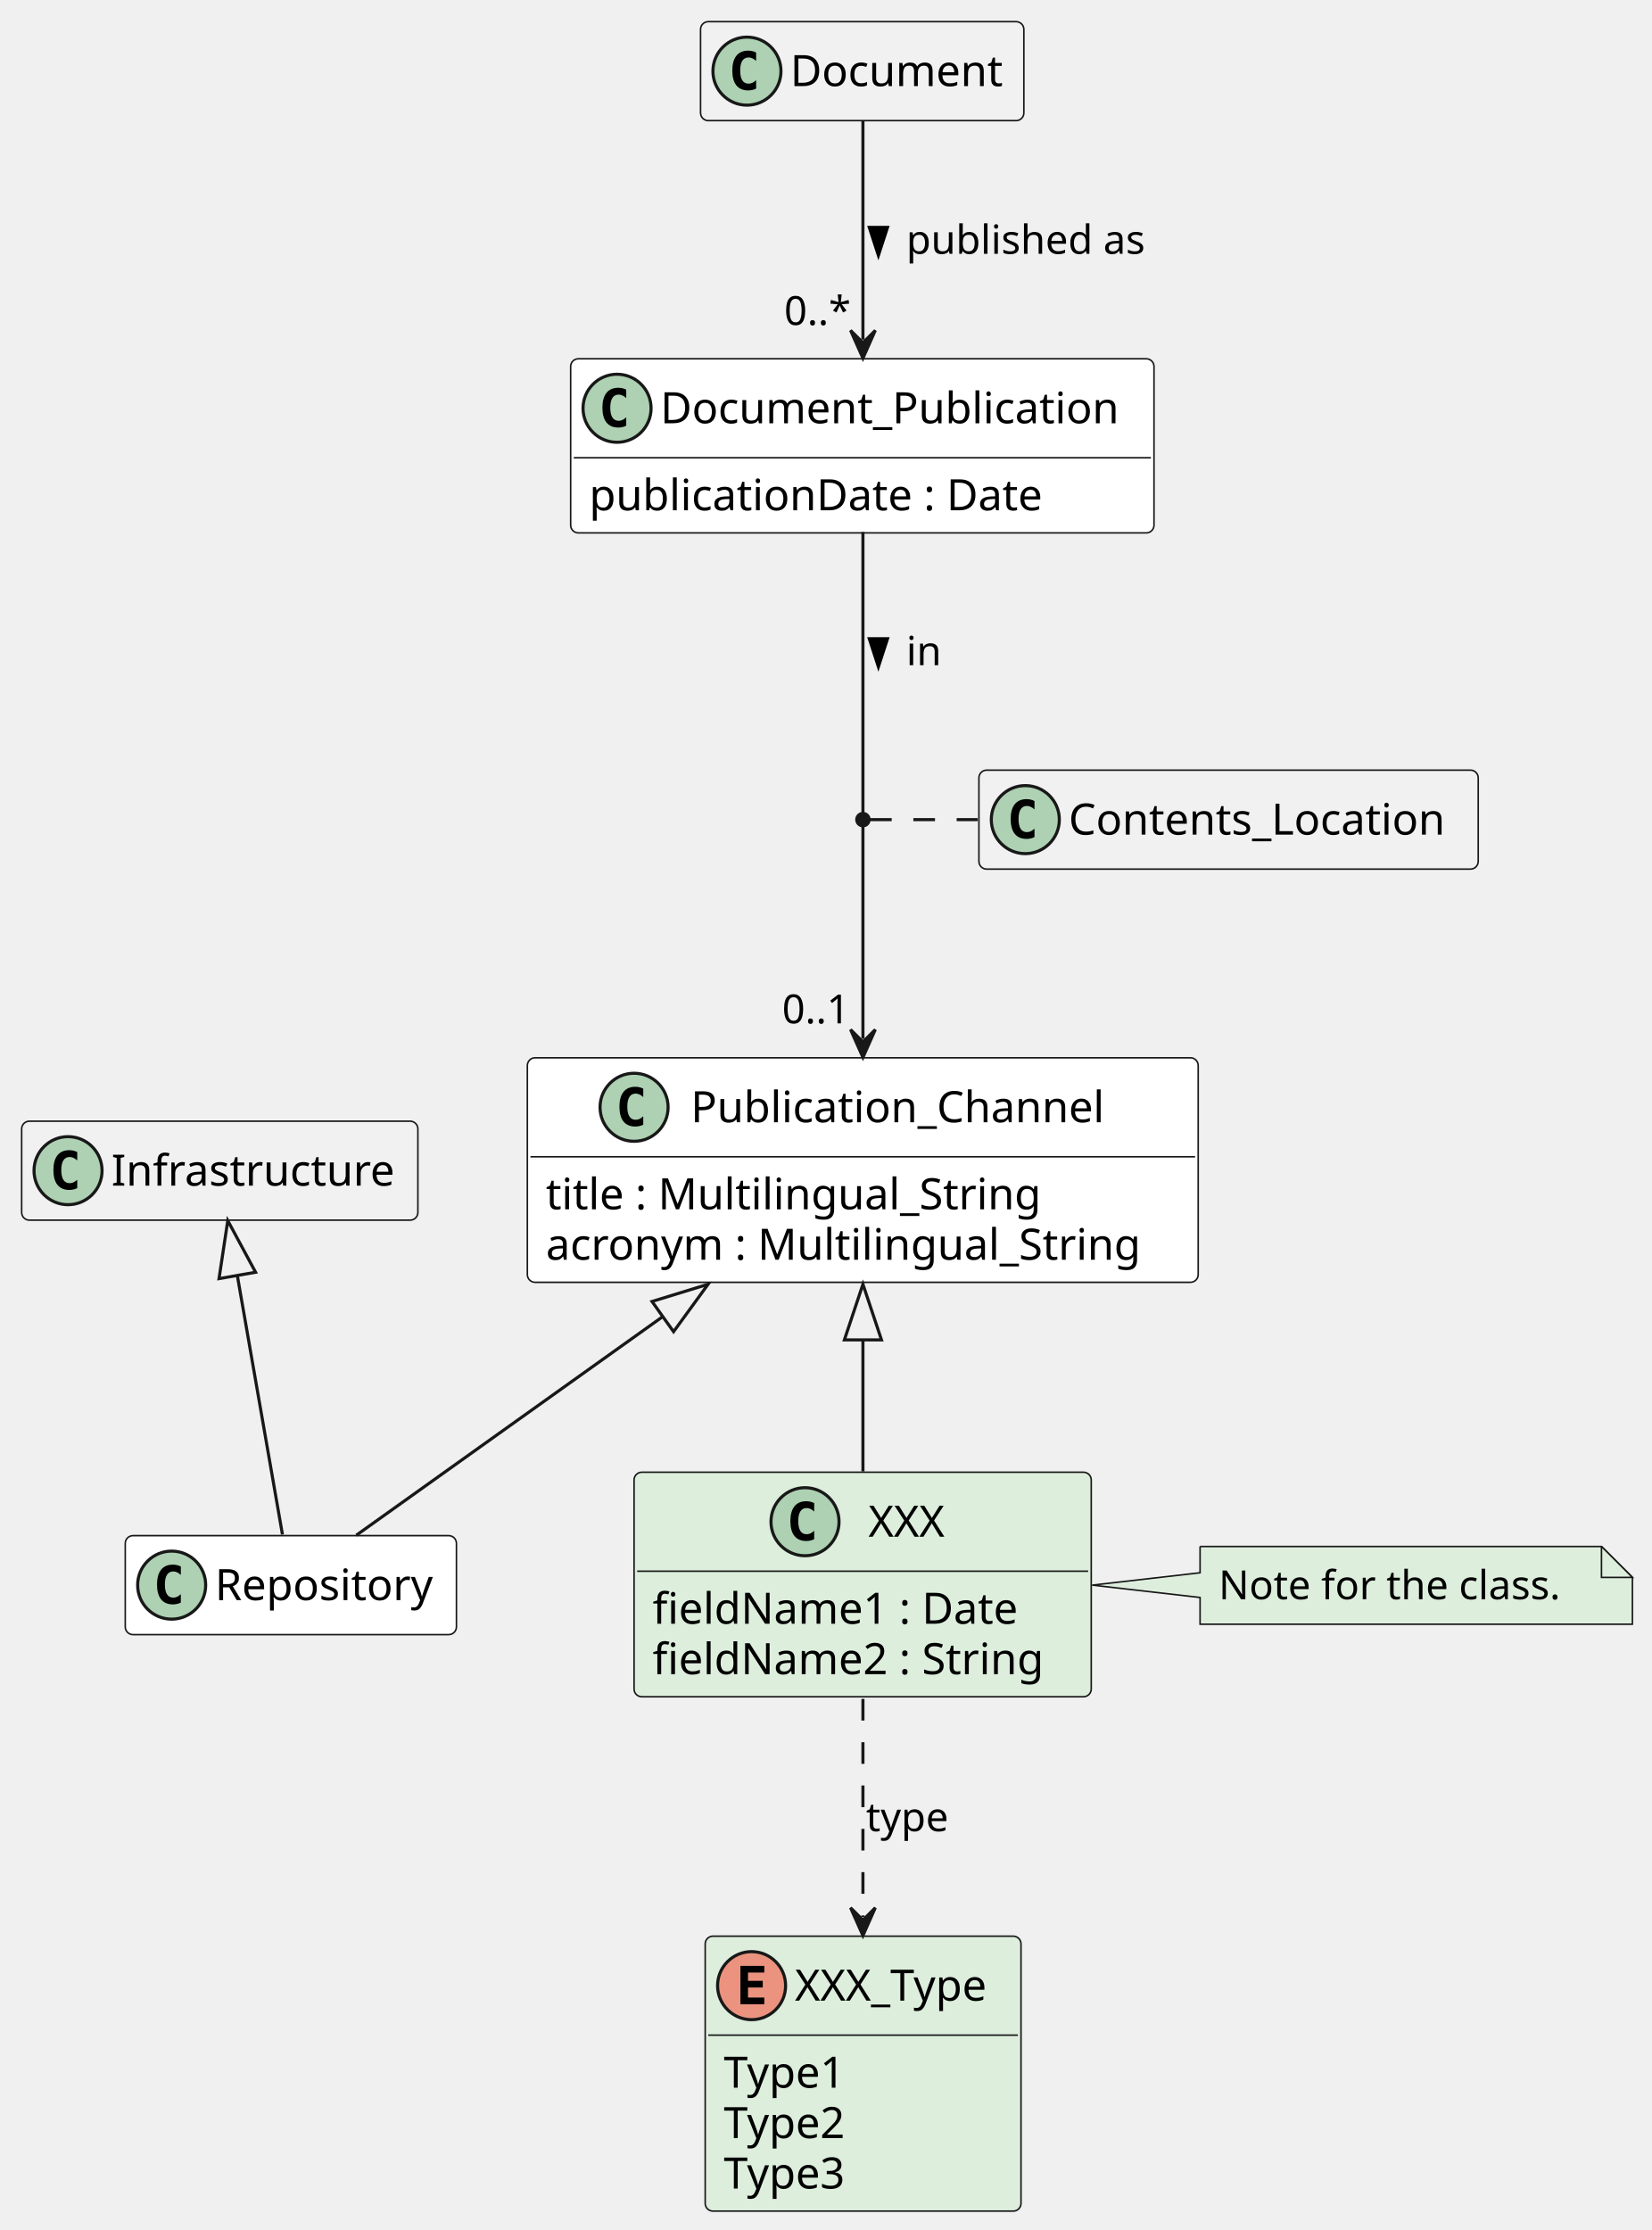
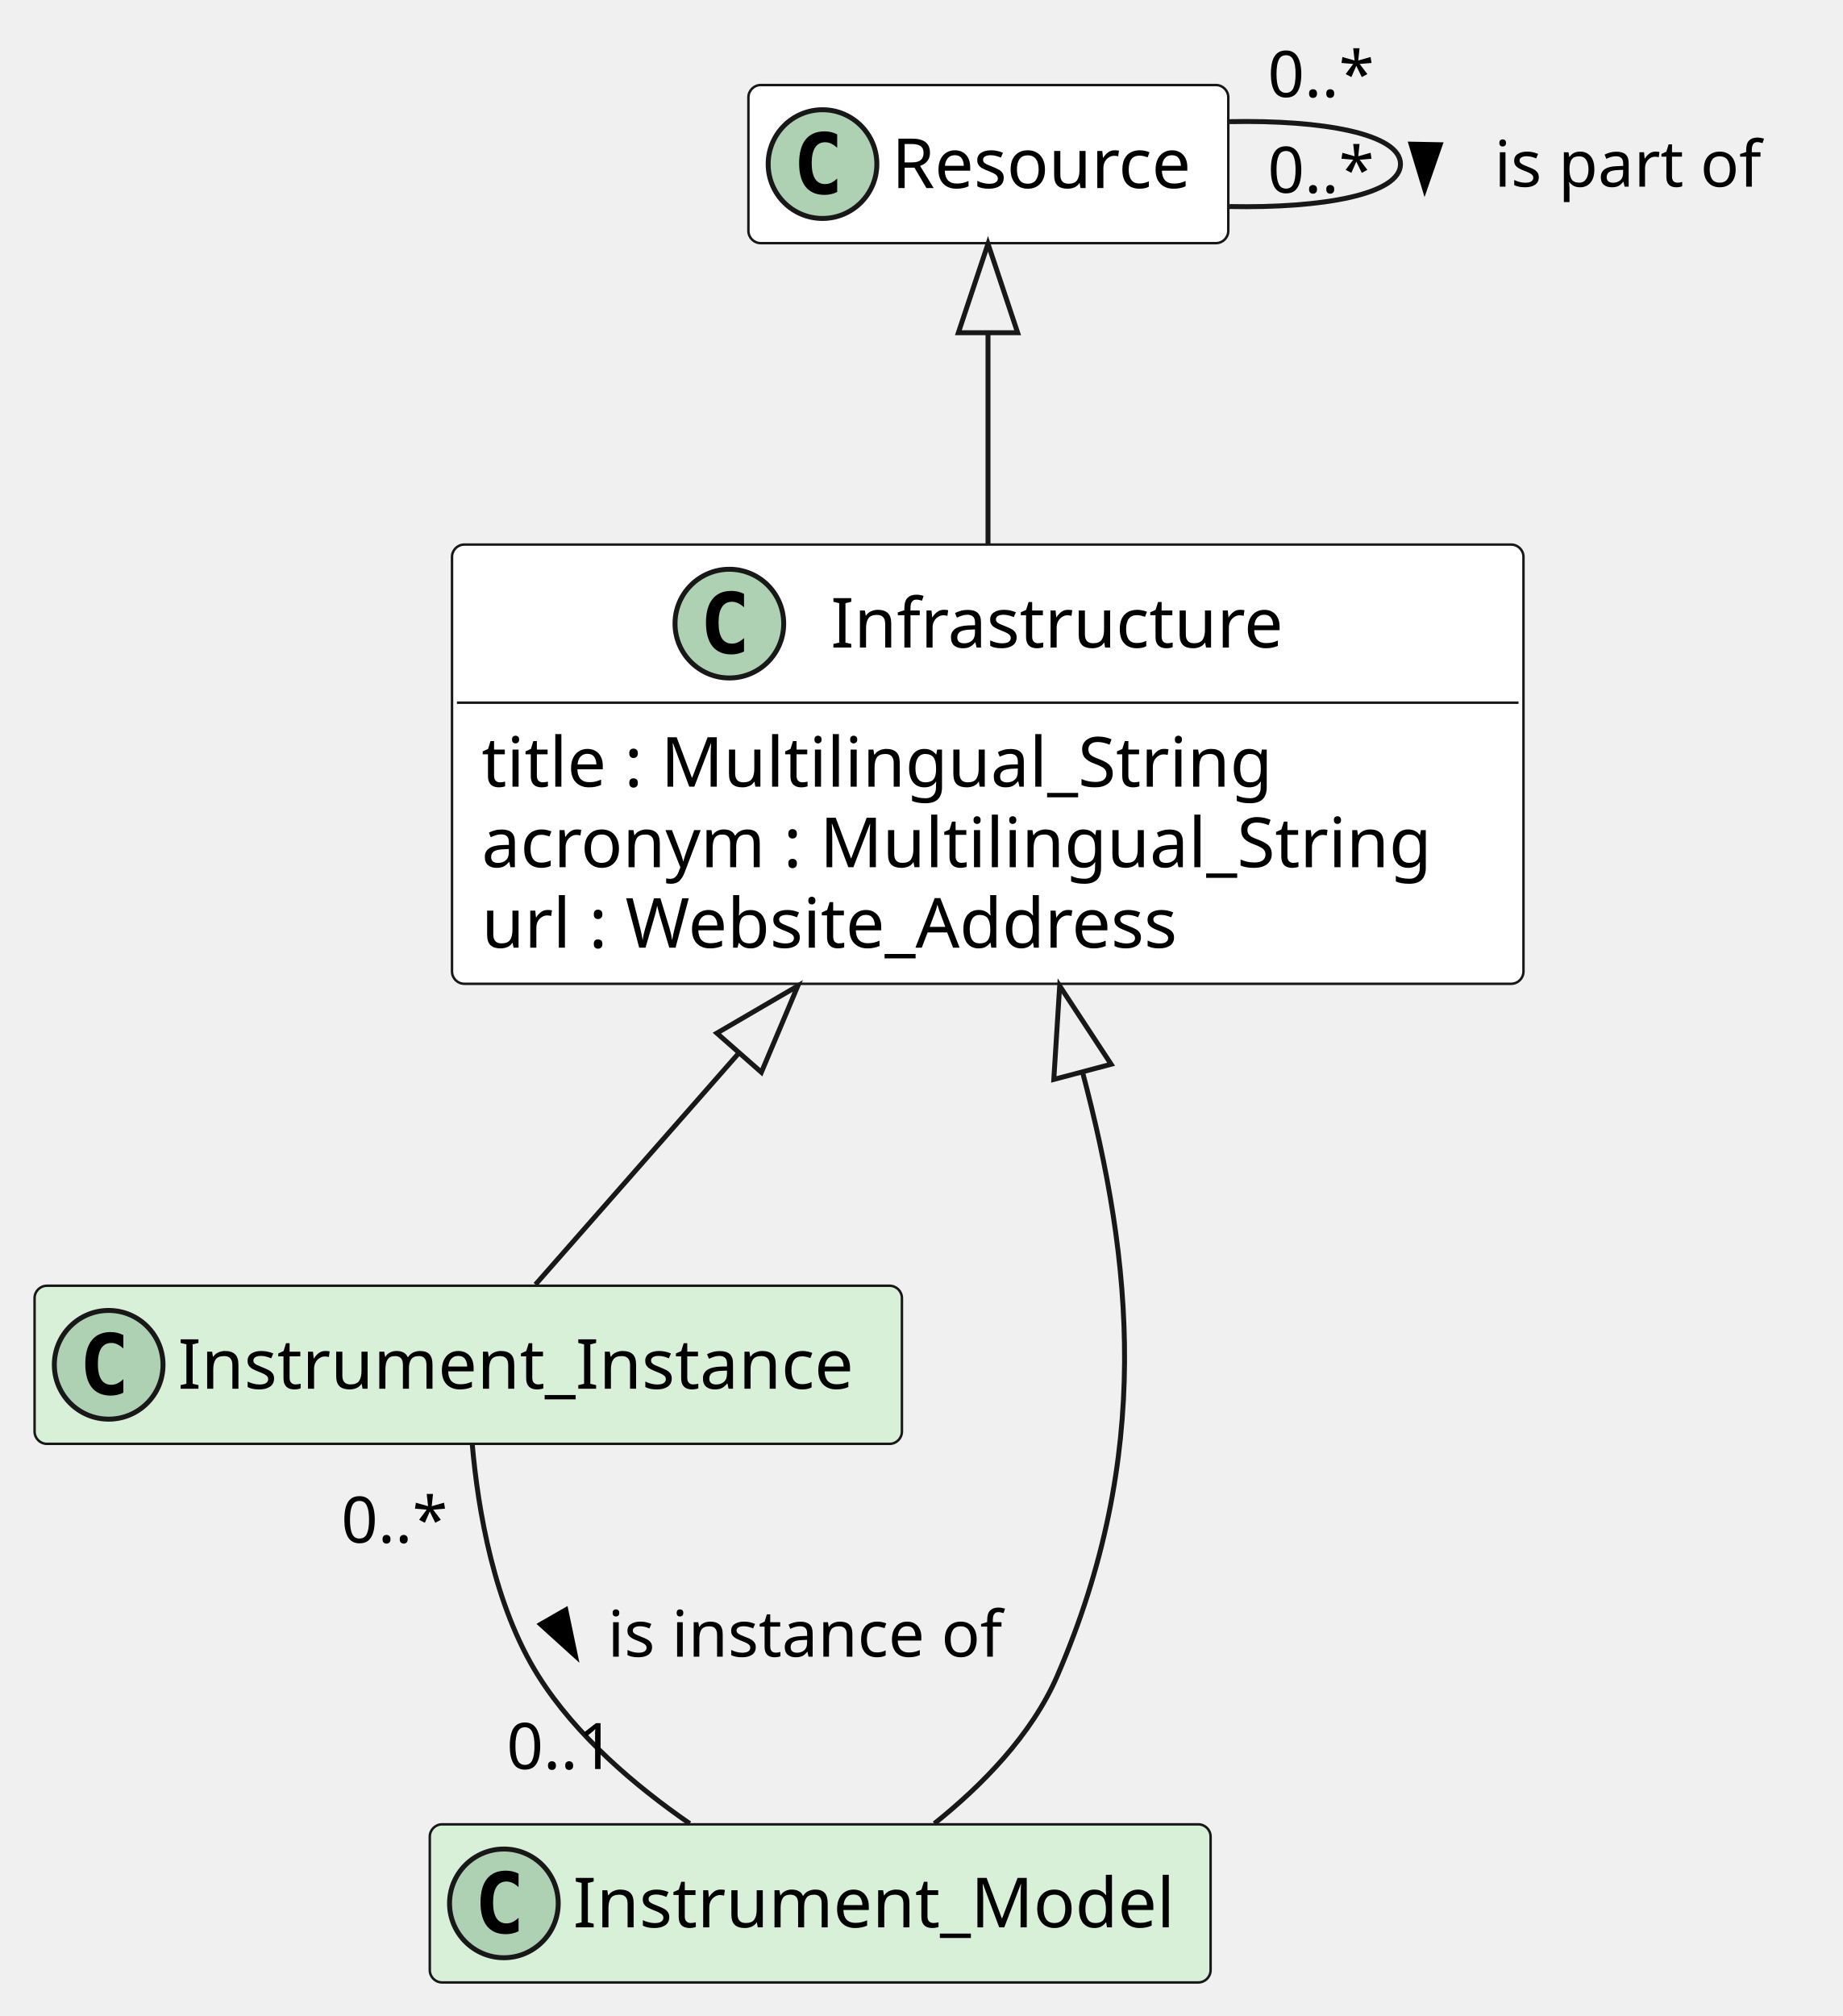
- <svg xmlns="http://www.w3.org/2000/svg" contentStyleType="text/css" data-diagram-type="CLASS" height="721px" preserveAspectRatio="none" style="width:534px;height:721px;background:#FFFFFF;" version="1.1" viewBox="0 0 534 721" width="534px" zoomAndPan="magnify">
+ <svg xmlns="http://www.w3.org/2000/svg" contentStyleType="text/css" data-diagram-type="CLASS" height="408px" preserveAspectRatio="none" style="width:373px;height:408px;background:#FFFFFF;" version="1.1" viewBox="0 0 373 408" width="373px" zoomAndPan="magnify">
  <defs />
  <g>
-     <g class="entity" data-entity="Publication_Channel" data-source-line="339" data-uid="ent0002" id="entity_Publication_Channel">
-       <rect fill="#FFFFFF" height="72.594" rx="2.5" ry="2.5" style="stroke:#181818;stroke-width:0.5;" width="216.894" x="170.5" y="342" />
-       <ellipse cx="205.004" cy="358" fill="#ADD1B2" rx="11" ry="11" style="stroke:#181818;stroke-width:1;" />
-       <path d="M207.973,363.641 Q207.394,363.938 206.754,364.078 Q206.113,364.234 205.41,364.234 Q202.91,364.234 201.582,362.594 Q200.269,360.938 200.269,357.812 Q200.269,354.688 201.582,353.031 Q202.91,351.375 205.41,351.375 Q206.113,351.375 206.754,351.531 Q207.41,351.688 207.973,351.984 L207.973,354.703 Q207.348,354.125 206.754,353.859 Q206.16,353.578 205.535,353.578 Q204.191,353.578 203.504,354.656 Q202.816,355.719 202.816,357.812 Q202.816,359.906 203.504,360.984 Q204.191,362.047 205.535,362.047 Q206.16,362.047 206.754,361.781 Q207.348,361.5 207.973,360.922 L207.973,363.641 Z " fill="#000000" />
-       <text fill="#000000" font-family="sans-serif" font-size="14" lengthAdjust="spacing" textLength="141.552" x="223.338" y="362.847">Publication_Channel</text>
-       <line style="stroke:#181818;stroke-width:0.5;" x1="171.5" x2="386.394" y1="374" y2="374" />
-       <text fill="#000000" font-family="sans-serif" font-size="14" lengthAdjust="spacing" textLength="170.871" x="176.5" y="390.995">title : Multilingual_String</text>
-       <text fill="#000000" font-family="sans-serif" font-size="14" lengthAdjust="spacing" textLength="204.894" x="176.5" y="407.292">acronym : Multilingual_String</text>
+     <g class="entity" data-entity="Resource" data-source-line="255" data-uid="ent0002" id="entity_Resource">
+       <rect fill="#FFFFFF" height="32" rx="2.5" ry="2.5" style="stroke:#181818;stroke-width:0.5;" width="97.14" x="151.5" y="17.209" />
+       <ellipse cx="166.5" cy="33.209" fill="#ADD1B2" rx="11" ry="11" style="stroke:#181818;stroke-width:1;" />
+       <path d="M169.469,38.85 Q168.891,39.146 168.25,39.287 Q167.609,39.443 166.906,39.443 Q164.406,39.443 163.078,37.803 Q161.766,36.146 161.766,33.021 Q161.766,29.896 163.078,28.24 Q164.406,26.584 166.906,26.584 Q167.609,26.584 168.25,26.74 Q168.906,26.896 169.469,27.193 L169.469,29.912 Q168.844,29.334 168.25,29.068 Q167.656,28.787 167.031,28.787 Q165.688,28.787 165,29.865 Q164.312,30.928 164.312,33.021 Q164.312,35.115 165,36.193 Q165.688,37.256 167.031,37.256 Q167.656,37.256 168.25,36.99 Q168.844,36.709 169.469,36.131 L169.469,38.85 Z " fill="#000000" />
+       <text fill="#000000" font-family="sans-serif" font-size="14" lengthAdjust="spacing" textLength="65.14" x="180.5" y="38.056">Resource</text>
    </g>
-     <g class="entity" data-entity="Document" data-source-line="344" data-uid="ent0003" id="entity_Document">
-       <rect fill="#F1F1F1" height="32" rx="2.5" ry="2.5" style="stroke:#181818;stroke-width:0.5;" width="104.529" x="226.5" y="7" />
-       <ellipse cx="241.5" cy="23" fill="#ADD1B2" rx="11" ry="11" style="stroke:#181818;stroke-width:1;" />
-       <path d="M244.469,28.641 Q243.891,28.938 243.25,29.078 Q242.609,29.234 241.906,29.234 Q239.406,29.234 238.078,27.594 Q236.766,25.938 236.766,22.812 Q236.766,19.688 238.078,18.031 Q239.406,16.375 241.906,16.375 Q242.609,16.375 243.25,16.531 Q243.906,16.688 244.469,16.984 L244.469,19.703 Q243.844,19.125 243.25,18.859 Q242.656,18.578 242.031,18.578 Q240.688,18.578 240,19.656 Q239.312,20.719 239.312,22.812 Q239.312,24.906 240,25.984 Q240.688,27.047 242.031,27.047 Q242.656,27.047 243.25,26.781 Q243.844,26.5 244.469,25.922 L244.469,28.641 Z " fill="#000000" />
-       <text fill="#000000" font-family="sans-serif" font-size="14" lengthAdjust="spacing" textLength="72.529" x="255.5" y="27.847">Document</text>
+     <g class="entity" data-entity="Infrastructure" data-source-line="283" data-uid="ent0004" id="entity_Infrastructure">
+       <rect fill="#FFFFFF" height="88.891" rx="2.5" ry="2.5" style="stroke:#181818;stroke-width:0.5;" width="216.894" x="91.5" y="110.209" />
+       <ellipse cx="147.644" cy="126.209" fill="#ADD1B2" rx="11" ry="11" style="stroke:#181818;stroke-width:1;" />
+       <path d="M150.612,131.85 Q150.034,132.146 149.394,132.287 Q148.753,132.443 148.05,132.443 Q145.55,132.443 144.222,130.803 Q142.909,129.146 142.909,126.021 Q142.909,122.896 144.222,121.24 Q145.55,119.584 148.05,119.584 Q148.753,119.584 149.394,119.74 Q150.05,119.896 150.612,120.193 L150.612,122.912 Q149.987,122.334 149.394,122.068 Q148.8,121.787 148.175,121.787 Q146.831,121.787 146.144,122.865 Q145.456,123.928 145.456,126.021 Q145.456,128.115 146.144,129.193 Q146.831,130.256 148.175,130.256 Q148.8,130.256 149.394,129.99 Q149.987,129.709 150.612,129.131 L150.612,131.85 Z " fill="#000000" />
+       <text fill="#000000" font-family="sans-serif" font-size="14" lengthAdjust="spacing" textLength="96.106" x="168.144" y="131.056">Infrastructure</text>
+       <line style="stroke:#181818;stroke-width:0.5;" x1="92.5" x2="307.394" y1="142.209" y2="142.209" />
+       <text fill="#000000" font-family="sans-serif" font-size="14" lengthAdjust="spacing" textLength="170.871" x="97.5" y="159.204">title : Multilingual_String</text>
+       <text fill="#000000" font-family="sans-serif" font-size="14" lengthAdjust="spacing" textLength="204.894" x="97.5" y="175.501">acronym : Multilingual_String</text>
+       <text fill="#000000" font-family="sans-serif" font-size="14" lengthAdjust="spacing" textLength="152.072" x="97.5" y="191.798">url : Website_Address</text>
    </g>
-     <g class="entity" data-entity="Document_Publication" data-source-line="344" data-uid="ent0004" id="entity_Document_Publication">
-       <rect fill="#FFFFFF" height="56.297" rx="2.5" ry="2.5" style="stroke:#181818;stroke-width:0.5;" width="188.605" x="184.5" y="116" />
-       <ellipse cx="199.5" cy="132" fill="#ADD1B2" rx="11" ry="11" style="stroke:#181818;stroke-width:1;" />
-       <path d="M202.469,137.641 Q201.891,137.938 201.25,138.078 Q200.609,138.234 199.906,138.234 Q197.406,138.234 196.078,136.594 Q194.766,134.938 194.766,131.812 Q194.766,128.688 196.078,127.031 Q197.406,125.375 199.906,125.375 Q200.609,125.375 201.25,125.531 Q201.906,125.688 202.469,125.984 L202.469,128.703 Q201.844,128.125 201.25,127.859 Q200.656,127.578 200.031,127.578 Q198.688,127.578 198,128.656 Q197.312,129.719 197.312,131.812 Q197.312,133.906 198,134.984 Q198.688,136.047 200.031,136.047 Q200.656,136.047 201.25,135.781 Q201.844,135.5 202.469,134.922 L202.469,137.641 Z " fill="#000000" />
-       <text fill="#000000" font-family="sans-serif" font-size="14" lengthAdjust="spacing" textLength="156.605" x="213.5" y="136.847">Document_Publication</text>
-       <line style="stroke:#181818;stroke-width:0.5;" x1="185.5" x2="372.104" y1="148" y2="148" />
-       <text fill="#000000" font-family="sans-serif" font-size="14" lengthAdjust="spacing" textLength="158.06" x="190.5" y="164.995">publicationDate : Date</text>
+     <g class="entity" data-entity="Instrument_Instance" data-source-line="7" data-uid="ent0006" id="entity_Instrument_Instance">
+       <rect fill="#D8F0D8" height="32" rx="2.5" ry="2.5" style="stroke:#181818;stroke-width:0.5;" width="175.575" x="7" y="260.209" />
+       <ellipse cx="22" cy="276.209" fill="#ADD1B2" rx="11" ry="11" style="stroke:#181818;stroke-width:1;" />
+       <path d="M24.969,281.85 Q24.391,282.146 23.75,282.287 Q23.109,282.443 22.406,282.443 Q19.906,282.443 18.578,280.803 Q17.266,279.146 17.266,276.021 Q17.266,272.896 18.578,271.24 Q19.906,269.584 22.406,269.584 Q23.109,269.584 23.75,269.74 Q24.406,269.896 24.969,270.193 L24.969,272.912 Q24.344,272.334 23.75,272.068 Q23.156,271.787 22.531,271.787 Q21.188,271.787 20.5,272.865 Q19.812,273.928 19.812,276.021 Q19.812,278.115 20.5,279.193 Q21.188,280.256 22.531,280.256 Q23.156,280.256 23.75,279.99 Q24.344,279.709 24.969,279.131 L24.969,281.85 Z " fill="#000000" />
+       <text fill="#000000" font-family="sans-serif" font-size="14" lengthAdjust="spacing" textLength="143.575" x="36" y="281.056">Instrument_Instance</text>
    </g>
-     <g class="entity" data-entity="Contents_Location" data-source-line="351" data-uid="ent0007" id="entity_Contents_Location">
-       <rect fill="#F1F1F1" height="32" rx="2.5" ry="2.5" style="stroke:#181818;stroke-width:0.5;" width="161.432" x="316.5" y="249" />
-       <ellipse cx="331.5" cy="265" fill="#ADD1B2" rx="11" ry="11" style="stroke:#181818;stroke-width:1;" />
-       <path d="M334.469,270.641 Q333.891,270.938 333.25,271.078 Q332.609,271.234 331.906,271.234 Q329.406,271.234 328.078,269.594 Q326.766,267.938 326.766,264.812 Q326.766,261.688 328.078,260.031 Q329.406,258.375 331.906,258.375 Q332.609,258.375 333.25,258.531 Q333.906,258.688 334.469,258.984 L334.469,261.703 Q333.844,261.125 333.25,260.859 Q332.656,260.578 332.031,260.578 Q330.688,260.578 330,261.656 Q329.312,262.719 329.312,264.812 Q329.312,266.906 330,267.984 Q330.688,269.047 332.031,269.047 Q332.656,269.047 333.25,268.781 Q333.844,268.5 334.469,267.922 L334.469,270.641 Z " fill="#000000" />
-       <text fill="#000000" font-family="sans-serif" font-size="14" lengthAdjust="spacing" textLength="129.432" x="345.5" y="269.847">Contents_Location</text>
+     <g class="entity" data-entity="Instrument_Model" data-source-line="14" data-uid="ent0008" id="entity_Instrument_Model">
+       <rect fill="#D8F0D8" height="32" rx="2.5" ry="2.5" style="stroke:#181818;stroke-width:0.5;" width="158.061" x="87" y="369.209" />
+       <ellipse cx="102" cy="385.209" fill="#ADD1B2" rx="11" ry="11" style="stroke:#181818;stroke-width:1;" />
+       <path d="M104.969,390.85 Q104.391,391.146 103.75,391.287 Q103.109,391.443 102.406,391.443 Q99.906,391.443 98.578,389.803 Q97.266,388.146 97.266,385.021 Q97.266,381.896 98.578,380.24 Q99.906,378.584 102.406,378.584 Q103.109,378.584 103.75,378.74 Q104.406,378.896 104.969,379.193 L104.969,381.912 Q104.344,381.334 103.75,381.068 Q103.156,380.787 102.531,380.787 Q101.188,380.787 100.5,381.865 Q99.812,382.928 99.812,385.021 Q99.812,387.115 100.5,388.193 Q101.188,389.256 102.531,389.256 Q103.156,389.256 103.75,388.99 Q104.344,388.709 104.969,388.131 L104.969,390.85 Z " fill="#000000" />
+       <text fill="#000000" font-family="sans-serif" font-size="14" lengthAdjust="spacing" textLength="126.061" x="116" y="390.056">Instrument_Model</text>
    </g>
-     <ellipse cx="279" cy="265" fill="#181818" rx="2" ry="2" style="stroke:#181818;stroke-width:1;" />
-     <g class="entity" data-entity="Repository" data-source-line="353" data-uid="ent0013" id="entity_Repository">
-       <rect fill="#FFFFFF" height="32" rx="2.5" ry="2.5" style="stroke:#181818;stroke-width:0.5;" width="107.072" x="40.5" y="496.5" />
-       <ellipse cx="55.5" cy="512.5" fill="#ADD1B2" rx="11" ry="11" style="stroke:#181818;stroke-width:1;" />
-       <path d="M58.469,518.141 Q57.891,518.438 57.25,518.578 Q56.609,518.734 55.906,518.734 Q53.406,518.734 52.078,517.094 Q50.766,515.438 50.766,512.312 Q50.766,509.188 52.078,507.531 Q53.406,505.875 55.906,505.875 Q56.609,505.875 57.25,506.031 Q57.906,506.188 58.469,506.484 L58.469,509.203 Q57.844,508.625 57.25,508.359 Q56.656,508.078 56.031,508.078 Q54.688,508.078 54,509.156 Q53.312,510.219 53.312,512.312 Q53.312,514.406 54,515.484 Q54.688,516.547 56.031,516.547 Q56.656,516.547 57.25,516.281 Q57.844,516 58.469,515.422 L58.469,518.141 Z " fill="#000000" />
-       <text fill="#000000" font-family="sans-serif" font-size="14" lengthAdjust="spacing" textLength="75.072" x="69.5" y="517.347">Repository</text>
+     <g class="link" data-entity-1="Resource" data-entity-2="Resource" data-source-line="258" data-uid="lnk3" id="link_Resource_Resource">
+       <path codeLine="258" d="M248.89,24.619 C267.79,24.239 283.5,27.099 283.5,33.209 C283.5,39.319 267.79,42.179 248.89,41.799" fill="none" id="Resource-Resource" style="stroke:#181818;stroke-width:1;" />
+       <polygon fill="#000000" points="288.399,38.274,291.52,29.29,285.643,29.172,288.399,38.274" style="stroke:#000000;stroke-width:1;" />
+       <text fill="#000000" font-family="sans-serif" font-size="13" lengthAdjust="spacing" textLength="57.84" x="302.5" y="37.776">is part of</text>
+       <text fill="#000000" font-family="sans-serif" font-size="13" lengthAdjust="spacing" textLength="23.036" x="256.621" y="19.633">0..*</text>
+       <text fill="#000000" font-family="sans-serif" font-size="13" lengthAdjust="spacing" textLength="23.036" x="256.621" y="39.014">0..*</text>
    </g>
-     <g class="entity" data-entity="Infrastructure" data-source-line="358" data-uid="ent0015" id="entity_Infrastructure">
-       <rect fill="#F1F1F1" height="32" rx="2.5" ry="2.5" style="stroke:#181818;stroke-width:0.5;" width="128.106" x="7" y="362.5" />
-       <ellipse cx="22" cy="378.5" fill="#ADD1B2" rx="11" ry="11" style="stroke:#181818;stroke-width:1;" />
-       <path d="M24.969,384.141 Q24.391,384.438 23.75,384.578 Q23.109,384.734 22.406,384.734 Q19.906,384.734 18.578,383.094 Q17.266,381.438 17.266,378.312 Q17.266,375.188 18.578,373.531 Q19.906,371.875 22.406,371.875 Q23.109,371.875 23.75,372.031 Q24.406,372.188 24.969,372.484 L24.969,375.203 Q24.344,374.625 23.75,374.359 Q23.156,374.078 22.531,374.078 Q21.188,374.078 20.5,375.156 Q19.812,376.219 19.812,378.312 Q19.812,380.406 20.5,381.484 Q21.188,382.547 22.531,382.547 Q23.156,382.547 23.75,382.281 Q24.344,382 24.969,381.422 L24.969,384.141 Z " fill="#000000" />
-       <text fill="#000000" font-family="sans-serif" font-size="14" lengthAdjust="spacing" textLength="96.106" x="36" y="383.347">Infrastructure</text>
+     <g class="link" data-entity-1="Resource" data-entity-2="Infrastructure" data-source-line="289" data-uid="lnk5" id="link_Resource_Infrastructure">
+       <path codeLine="289" d="M200,67.339 C200,82.609 200,88.889 200,110.189" fill="none" id="Resource-backto-Infrastructure" style="stroke:#181818;stroke-width:1;" />
+       <polygon fill="none" points="200,49.339,194,67.339,206,67.339,200,49.339" style="stroke:#181818;stroke-width:1;" />
    </g>
-     <g class="entity" data-entity="XXX" data-source-line="10" data-uid="ent0017" id="entity_XXX">
-       <rect fill="#DDEEDD" height="72.594" rx="2.5" ry="2.5" style="stroke:#181818;stroke-width:0.5;" width="147.816" x="205" y="476" />
-       <ellipse cx="260.272" cy="492" fill="#ADD1B2" rx="11" ry="11" style="stroke:#181818;stroke-width:1;" />
-       <path d="M263.241,497.641 Q262.663,497.938 262.022,498.078 Q261.381,498.234 260.678,498.234 Q258.178,498.234 256.85,496.594 Q255.538,494.938 255.538,491.812 Q255.538,488.688 256.85,487.031 Q258.178,485.375 260.678,485.375 Q261.381,485.375 262.022,485.531 Q262.678,485.688 263.241,485.984 L263.241,488.703 Q262.616,488.125 262.022,487.859 Q261.428,487.578 260.803,487.578 Q259.459,487.578 258.772,488.656 Q258.084,489.719 258.084,491.812 Q258.084,493.906 258.772,494.984 Q259.459,496.047 260.803,496.047 Q261.428,496.047 262.022,495.781 Q262.616,495.5 263.241,494.922 L263.241,497.641 Z " fill="#000000" />
-       <text fill="#000000" font-family="sans-serif" font-size="14" lengthAdjust="spacing" textLength="28.773" x="280.772" y="496.847">XXX</text>
-       <line style="stroke:#181818;stroke-width:0.5;" x1="206" x2="351.816" y1="508" y2="508" />
-       <text fill="#000000" font-family="sans-serif" font-size="14" lengthAdjust="spacing" textLength="127.497" x="211" y="524.995">fieldName1 : Date</text>
-       <text fill="#000000" font-family="sans-serif" font-size="14" lengthAdjust="spacing" textLength="135.816" x="211" y="541.292">fieldName2 : String</text>
+     <g class="link" data-entity-1="Infrastructure" data-entity-2="Instrument_Instance" data-source-line="10" data-uid="lnk7" id="link_Infrastructure_Instrument_Instance">
+       <path codeLine="10" d="M149.619,213.051 C131.009,234.231 121.74,244.779 108.39,259.969" fill="none" id="Infrastructure-backto-Instrument_Instance" style="stroke:#181818;stroke-width:1;" />
+       <polygon fill="none" points="161.5,199.529,145.112,209.09,154.126,217.011,161.5,199.529" style="stroke:#181818;stroke-width:1;" />
    </g>
-     <g class="entity" data-entity="XXX_Type" data-source-line="15" data-uid="ent0018" id="entity_XXX_Type">
-       <rect fill="#DDEEDD" height="88.891" rx="2.5" ry="2.5" style="stroke:#181818;stroke-width:0.5;" width="102.109" x="228" y="626" />
-       <ellipse cx="243" cy="642" fill="#EB937F" rx="11" ry="11" style="stroke:#181818;stroke-width:1;" />
-       <path d="M247.109,648 L239.391,648 L239.391,635.609 L247.109,635.609 L247.109,637.766 L241.844,637.766 L241.844,640.438 L246.609,640.438 L246.609,642.594 L241.844,642.594 L241.844,645.844 L247.109,645.844 L247.109,648 Z " fill="#000000" />
-       <text fill="#000000" font-family="sans-serif" font-size="14" lengthAdjust="spacing" textLength="70.109" x="257" y="646.847">XXX_Type</text>
-       <line style="stroke:#181818;stroke-width:0.5;" x1="229" x2="329.109" y1="658" y2="658" />
-       <text fill="#000000" font-family="sans-serif" font-size="14" lengthAdjust="spacing" textLength="43.244" x="234" y="674.995">Type1</text>
-       <text fill="#000000" font-family="sans-serif" font-size="14" lengthAdjust="spacing" textLength="43.244" x="234" y="691.292">Type2</text>
-       <text fill="#000000" font-family="sans-serif" font-size="14" lengthAdjust="spacing" textLength="43.244" x="234" y="707.589">Type3</text>
+     <g class="link" data-entity-1="Infrastructure" data-entity-2="Instrument_Model" data-source-line="17" data-uid="lnk9" id="link_Infrastructure_Instrument_Model">
+       <path codeLine="17" d="M219.12,216.918 C229.3,255.339 233.37,294.499 214,339.209 C208.82,351.159 198.74,361.389 189.14,369.059" fill="none" id="Infrastructure-backto-Instrument_Model" style="stroke:#181818;stroke-width:1;" />
+       <polygon fill="none" points="214.51,199.519,213.32,218.455,224.92,215.382,214.51,199.519" style="stroke:#181818;stroke-width:1;" />
    </g>
-     <g class="entity" data-entity="GMN21" data-source-line="29" data-uid="ent0022" id="entity_GMN21">
-       <path d="M388,500 L388,508.5 L353.12,512.5 L388,516.5 L388,525.133 A0,0 0 0 0 388,525.133 L527.784,525.133 A0,0 0 0 0 527.784,525.133 L527.784,510 L517.784,500 L388,500 A0,0 0 0 0 388,500" fill="#DDEEDD" style="stroke:#181818;stroke-width:0.5;" />
-       <path d="M517.784,500 L517.784,510 L527.784,510 L517.784,500" fill="#DDEEDD" style="stroke:#181818;stroke-width:0.5;" />
-       <text fill="#000000" font-family="sans-serif" font-size="13" lengthAdjust="spacing" textLength="118.784" x="394" y="517.067">Note for the class.</text>
-     </g>
-     <g class="link" data-entity-1="Document" data-entity-2="Document_Publication" data-source-line="344" data-uid="lnk5" id="link_Document_Document_Publication">
-       <path codeLine="344" d="M279,39.07 C279,58.33 279,86.03 279,109.82" fill="none" id="Document-to-Document_Publication" style="stroke:#181818;stroke-width:1;" />
-       <polygon fill="#181818" points="279,115.82,283,106.82,279,110.82,275,106.82,279,115.82" style="stroke:#181818;stroke-width:1;" />
-       <polygon fill="#000000" points="284,82.566,286.939,73.521,281.061,73.521,284,82.566" style="stroke:#000000;stroke-width:1;" />
-       <text fill="#000000" font-family="sans-serif" font-size="13" lengthAdjust="spacing" textLength="82.101" x="293" y="82.067">published as</text>
-       <text fill="#000000" font-family="sans-serif" font-size="13" lengthAdjust="spacing" textLength="23.036" x="253.531" y="105.064">0..*</text>
-     </g>
-     <g class="link" data-entity-1="Document_Publication" data-entity-2="apoint8" data-source-line="351" data-uid="lnk10" id="link_Document_Publication_apoint8">
-       <path d="M279,172 C279,204.37 279,255.24 279,263" fill="none" id="Document_Publication-apoint8" style="stroke:#181818;stroke-width:1;" />
-       <polygon fill="#000000" points="284,215.566,286.939,206.521,281.061,206.521,284,215.566" style="stroke:#000000;stroke-width:1;" />
-       <text fill="#000000" font-family="sans-serif" font-size="13" lengthAdjust="spacing" textLength="11.851" x="293" y="215.067">in</text>
-     </g>
-     <g class="link" data-entity-1="apoint8" data-entity-2="Publication_Channel" data-source-line="351" data-uid="lnk11" id="link_apoint8_Publication_Channel">
-       <path d="M279,267.25 C279,274.57 279,306.52 279,335.88" fill="none" id="apoint8-to-Publication_Channel" style="stroke:#181818;stroke-width:1;" />
-       <polygon fill="#181818" points="279,341.88,283,332.88,279,336.88,275,332.88,279,341.88" style="stroke:#181818;stroke-width:1;" />
-       <text fill="#000000" font-family="sans-serif" font-size="13" lengthAdjust="spacing" textLength="24.807" x="252.872" y="330.862">0..1</text>
-     </g>
-     <g class="link" data-entity-1="apoint8" data-entity-2="Contents_Location" data-source-line="351" data-uid="lnk12" id="link_apoint8_Contents_Location">
-       <path d="M281.3,265 C292.9,265 304.5,265 316.1,265" fill="none" id="apoint8-Contents_Location" style="stroke:#181818;stroke-width:1;stroke-dasharray:7,7;" />
-     </g>
-     <g class="link" data-entity-1="Publication_Channel" data-entity-2="Repository" data-source-line="356" data-uid="lnk14" id="link_Publication_Channel_Repository">
-       <path codeLine="356" d="M214.287,425.675 C177.047,452.245 142.74,476.72 115.2,496.37" fill="none" id="Publication_Channel-backto-Repository" style="stroke:#181818;stroke-width:1;" />
-       <polygon fill="none" points="228.94,415.22,210.802,420.79,217.772,430.559,228.94,415.22" style="stroke:#181818;stroke-width:1;" />
-     </g>
-     <g class="link" data-entity-1="Infrastructure" data-entity-2="Repository" data-source-line="358" data-uid="lnk16" id="link_Infrastructure_Repository">
-       <path codeLine="358" d="M76.727,412.373 C81.137,437.703 86.88,470.65 91.32,496.13" fill="none" id="Infrastructure-backto-Repository" style="stroke:#181818;stroke-width:1;" />
-       <polygon fill="none" points="73.64,394.64,70.816,413.402,82.638,411.344,73.64,394.64" style="stroke:#181818;stroke-width:1;" />
-     </g>
-     <g class="link" data-entity-1="Publication_Channel" data-entity-2="XXX" data-source-line="22" data-uid="lnk19" id="link_Publication_Channel_XXX">
-       <path codeLine="22" d="M279,433.22 C279,452 279,456.96 279,475.75" fill="none" id="Publication_Channel-backto-XXX" style="stroke:#181818;stroke-width:1;" />
-       <polygon fill="none" points="279,415.22,273,433.22,285,433.22,279,415.22" style="stroke:#181818;stroke-width:1;" />
-     </g>
-     <g class="link" data-entity-1="XXX" data-entity-2="XXX_Type" data-source-line="24" data-uid="lnk20" id="link_XXX_XXX_Type">
-       <path codeLine="24" d="M279,549.29 C279,572.05 279,595.67 279,619.81" fill="none" id="XXX-to-XXX_Type" style="stroke:#181818;stroke-width:1;stroke-dasharray:7,7;" />
-       <polygon fill="#181818" points="279,625.81,283,616.81,279,620.81,275,616.81,279,625.81" style="stroke:#181818;stroke-width:1;" />
-       <text fill="#000000" font-family="sans-serif" font-size="13" lengthAdjust="spacing" textLength="29.041" x="280" y="592.067">type</text>
+     <g class="link" data-entity-1="Instrument_Instance" data-entity-2="Instrument_Model" data-source-line="21" data-uid="lnk10" id="link_Instrument_Instance_Instrument_Model">
+       <path codeLine="21" d="M95.6,292.309 C96.76,305.569 100,324.929 109,339.209 C116.6,351.259 128.59,361.439 139.62,369.059" fill="none" id="Instrument_Instance-Instrument_Model" style="stroke:#181818;stroke-width:1;" />
+       <polygon fill="#000000" points="116.488,335.113,114.537,325.804,109.438,328.729,116.488,335.113" style="stroke:#000000;stroke-width:1;" />
+       <text fill="#000000" font-family="sans-serif" font-size="13" lengthAdjust="spacing" textLength="86.252" x="123" y="335.276">is instance of</text>
+       <text fill="#000000" font-family="sans-serif" font-size="13" lengthAdjust="spacing" textLength="23.036" x="69.066" y="312.215">0..*</text>
+       <text fill="#000000" font-family="sans-serif" font-size="13" lengthAdjust="spacing" textLength="24.807" x="102.555" y="358.019">0..1</text>
    </g>
  </g>
</svg>
